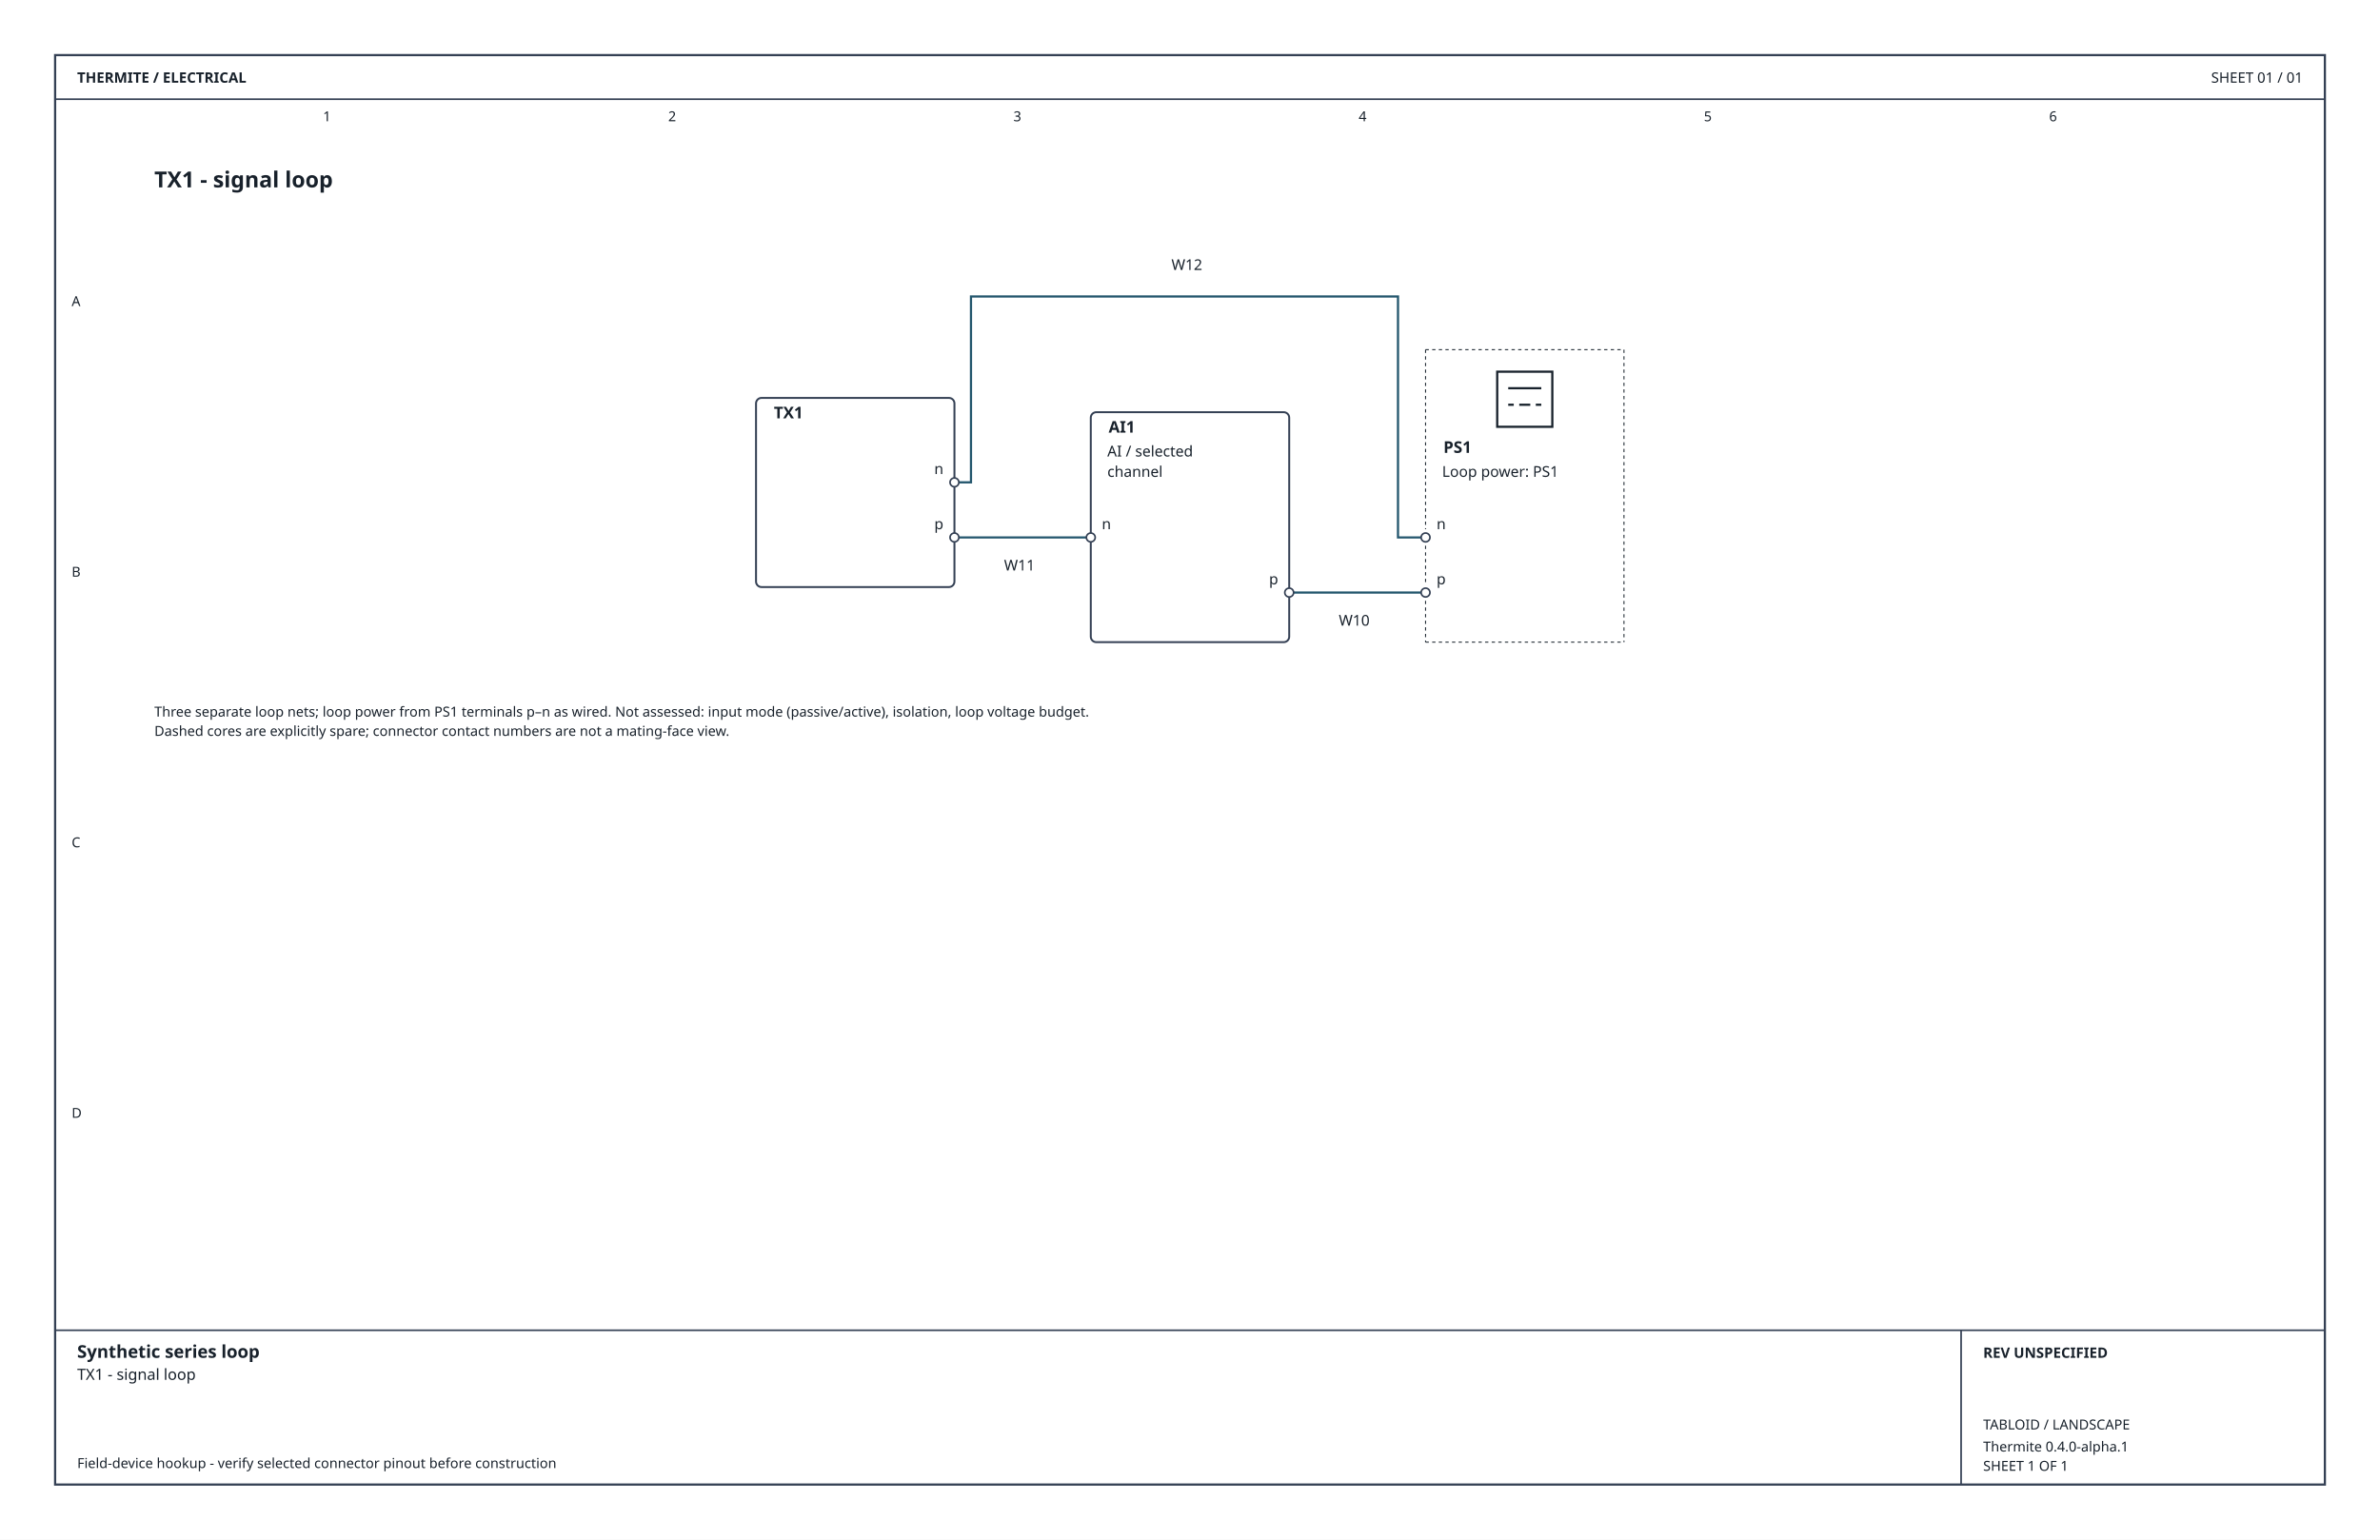
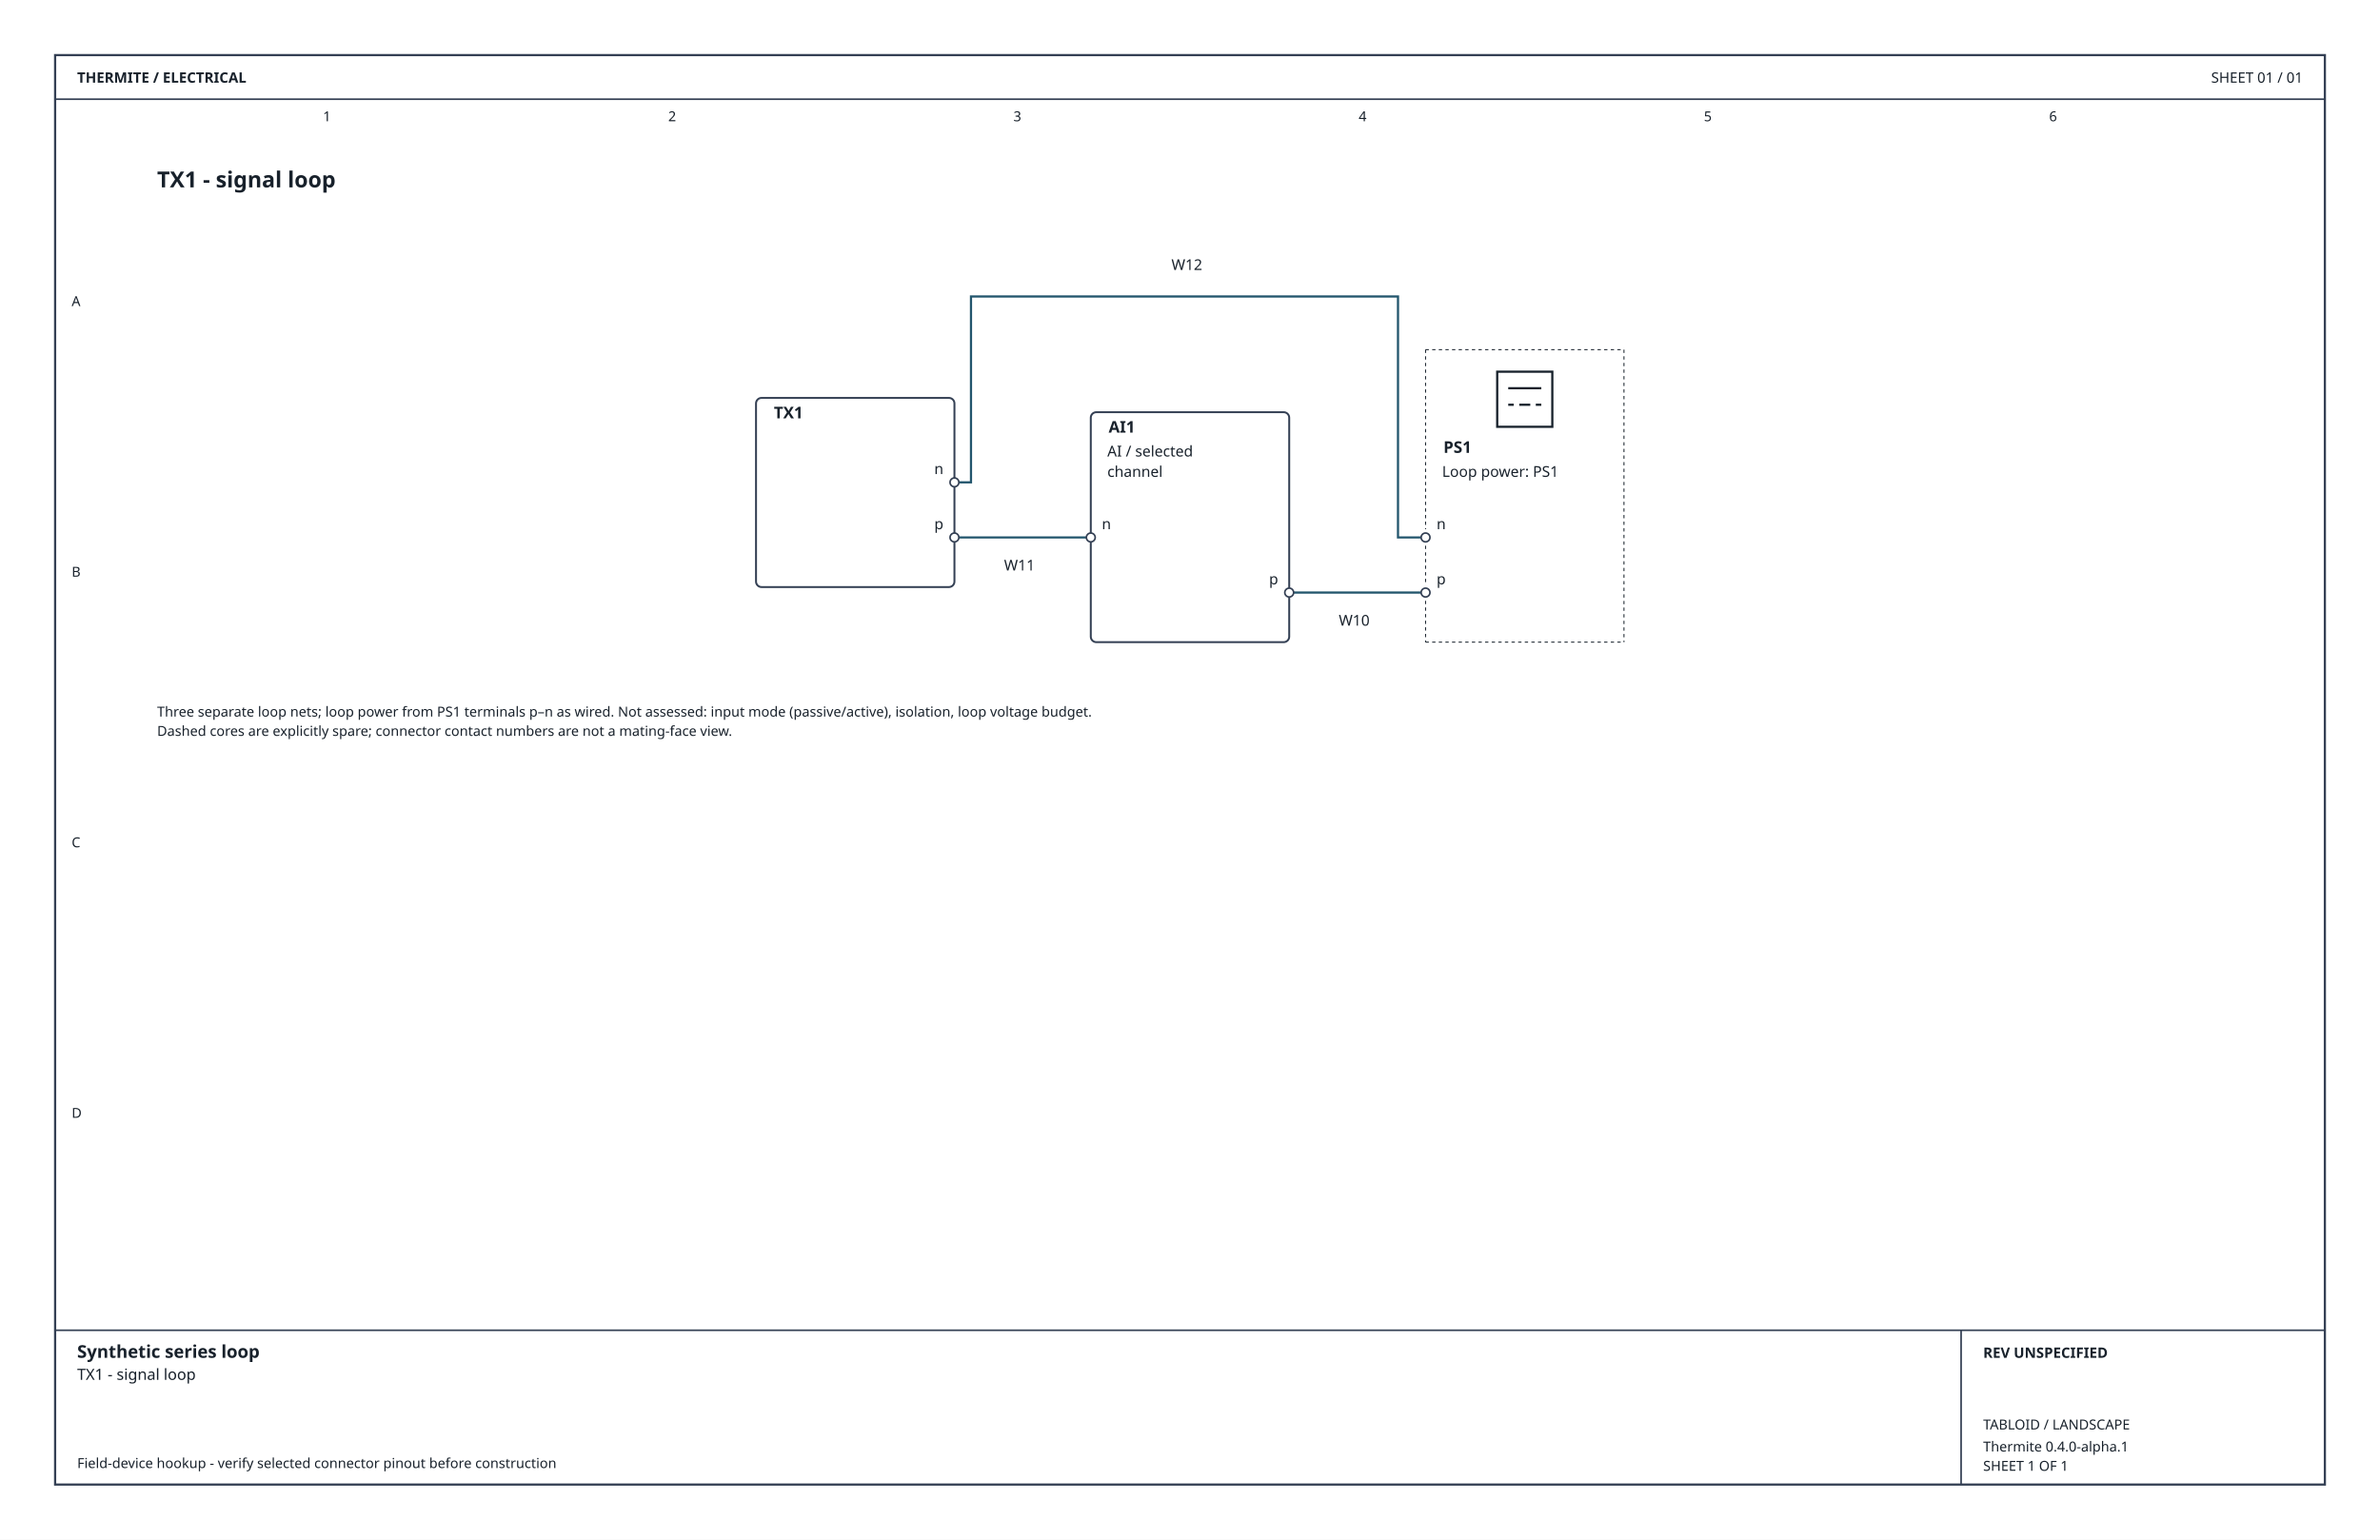
<svg xmlns="http://www.w3.org/2000/svg" width="431.8mm" height="279.4mm" viewBox="0 0 431.8 279.4" role="img" aria-label="TX1 - signal loop, sheet 1 of 1" data-sheet="1" data-total-sheets="1" data-paper="tabloid">
  <rect width="431.8" height="279.4" fill="white" />
  <rect x="10" y="10" width="411.8" height="259.4" fill="none" stroke="#344054" stroke-width="0.4" />
  <text x="14" y="15" font-family="Thermite Sans, Thermite Math, sans-serif" font-size="2.6" text-anchor="start" font-weight="700" fill="#18212b">THERMITE  /  ELECTRICAL</text>
  <text x="417.8" y="15" font-family="Thermite Sans, Thermite Math, sans-serif" font-size="2.6" text-anchor="end" font-weight="400" fill="#18212b">SHEET 01 / 01</text>
  <path d="M 10 18 L 421.8 18" fill="none" stroke="#344054" stroke-width="0.3" />
  <g data-navigation-view="view/1/0a7db6cc4c93b2729928ab9757bc4d8888b24d595e06566be57f1f3d5fcd90a7">
-     <text x="28" y="34" font-family="Thermite Sans, Thermite Math, sans-serif" font-size="4" text-anchor="start" font-weight="700" fill="#18212b">TX1 - signal loop</text>
+     <text x="28.5" y="34" font-family="Thermite Sans, Thermite Math, sans-serif" font-size="4" text-anchor="start" font-weight="700" fill="#18212b">TX1 - signal loop</text>
    <g transform="translate(131.164 40) scale(1)">
      <g transform="translate(0 0)">
        <g data-layout-source-port="p1_1_out" data-layout-target-port="p2_1_in" data-loop-conductor="74000000-0000-4000-8000-000000000010" data-net-id="net:sha256:ea75aba856959fb3effe9a19ea7fee04331762249f129d578a5646b214df70ea" data-terminal-ends="[{&quot;deviceUid&quot;:&quot;74000000-0000-4000-8000-000000000003&quot;,&quot;terminalKey&quot;:&quot;p&quot;},{&quot;deviceUid&quot;:&quot;74000000-0000-4000-8000-000000000001&quot;,&quot;terminalKey&quot;:&quot;p&quot;}]">
          <path d="M 102.736 67.531 L 127.472 67.531" fill="none" stroke="#23566d" stroke-width="0.4" stroke-linecap="round" />
          <rect x="110.736" y="70.531" width="8.736" height="4.8" fill="white" />
          <text x="111.736" y="73.531" font-family="Thermite Sans, Thermite Math, sans-serif" font-size="2.7" text-anchor="start" font-weight="400" fill="#18212b">W10</text>
        </g>
        <g data-layout-source-port="p0_1_out" data-layout-target-port="p1_0_in" data-loop-conductor="74000000-0000-4000-8000-000000000011" data-net-id="net:sha256:5a10ab2aa4314e109f16abb3a85edf3b6d5fd9182d9b638c85d494ff6d9c1402" data-terminal-ends="[{&quot;deviceUid&quot;:&quot;74000000-0000-4000-8000-000000000002&quot;,&quot;terminalKey&quot;:&quot;p&quot;},{&quot;deviceUid&quot;:&quot;74000000-0000-4000-8000-000000000003&quot;,&quot;terminalKey&quot;:&quot;n&quot;}]">
          <path d="M 42 57.531 L 66.736 57.531" fill="none" stroke="#23566d" stroke-width="0.4" stroke-linecap="round" />
          <rect x="50" y="60.531" width="8.736" height="4.8" fill="white" />
          <text x="51" y="63.531" font-family="Thermite Sans, Thermite Math, sans-serif" font-size="2.7" text-anchor="start" font-weight="400" fill="#18212b">W11</text>
        </g>
        <g data-layout-source-port="p0_0_out" data-layout-target-port="p2_0_in" data-loop-conductor="74000000-0000-4000-8000-000000000012" data-net-id="net:sha256:524b12d00bf8da02d017de32b9f8be8e7d931b9ed11328174aaab9fcf48b2b71" data-terminal-ends="[{&quot;deviceUid&quot;:&quot;74000000-0000-4000-8000-000000000002&quot;,&quot;terminalKey&quot;:&quot;n&quot;},{&quot;deviceUid&quot;:&quot;74000000-0000-4000-8000-000000000001&quot;,&quot;terminalKey&quot;:&quot;n&quot;}]">
          <path d="M 42 47.531 L 45 47.531 L 45 13.8 L 122.472 13.8 L 122.472 57.531 L 127.472 57.531" fill="none" stroke="#23566d" stroke-width="0.4" stroke-linecap="round" />
          <rect x="80.368" y="6" width="8.736" height="4.8" fill="white" />
          <text x="81.368" y="9" font-family="Thermite Sans, Thermite Math, sans-serif" font-size="2.7" text-anchor="start" font-weight="400" fill="#18212b">W12</text>
        </g>
        <g data-device-uid="74000000-0000-4000-8000-000000000002" data-body-width="36" data-body-height="34.322" transform="translate(6 32.209)">
          <rect width="36" height="34.322" rx="1" fill="white" stroke="#344054" stroke-width="0.35" />
          <text data-tag-owner-uid="74000000-0000-4000-8000-000000000002" data-tag-kind="body" data-tag-block="74000000-0000-4000-8000-000000000002" data-tag-field="designation" data-tag-row-start="0" data-tag-row-end="3" x="3.24" y="3.702" font-family="Thermite Sans, Thermite Math, sans-serif" font-size="2.916" text-anchor="start" font-weight="700" fill="#18212b">TX1</text>
          <g data-layout-port="p0_0_out" data-loop-terminal="[&quot;74000000-0000-4000-8000-000000000002&quot;,&quot;n&quot;]">
            <circle cx="36" cy="15.322" r="0.8" fill="white" stroke="#344054" stroke-width="0.3" />
            <text x="34" y="13.822" font-family="Thermite Sans, Thermite Math, sans-serif" font-size="2.7" text-anchor="end" font-weight="400" fill="#18212b">n</text>
          </g>
          <g data-layout-port="p0_1_out" data-loop-terminal="[&quot;74000000-0000-4000-8000-000000000002&quot;,&quot;p&quot;]">
            <circle cx="36" cy="25.322" r="0.8" fill="white" stroke="#344054" stroke-width="0.3" />
            <text x="34" y="23.822" font-family="Thermite Sans, Thermite Math, sans-serif" font-size="2.7" text-anchor="end" font-weight="400" fill="#18212b">p</text>
          </g>
        </g>
        <g data-device-uid="74000000-0000-4000-8000-000000000003" data-body-width="36" data-body-height="41.731" transform="translate(66.736 34.8)">
          <rect width="36" height="41.731" rx="1" fill="white" stroke="#344054" stroke-width="0.35" />
          <text data-tag-owner-uid="74000000-0000-4000-8000-000000000003" data-tag-kind="body" data-tag-block="74000000-0000-4000-8000-000000000003" data-tag-field="designation" data-tag-row-start="0" data-tag-row-end="3" x="3.24" y="3.711" font-family="Thermite Sans, Thermite Math, sans-serif" font-size="2.916" text-anchor="start" font-weight="700" fill="#18212b">AI1</text>
          <text x="3" y="8.031" font-family="Thermite Sans, Thermite Math, sans-serif" font-size="2.7" text-anchor="start" font-weight="400" fill="#18212b">AI / selected</text>
          <text x="3" y="11.731" font-family="Thermite Sans, Thermite Math, sans-serif" font-size="2.7" text-anchor="start" font-weight="400" fill="#18212b">channel</text>
          <g data-layout-port="p1_0_in" data-loop-terminal="[&quot;74000000-0000-4000-8000-000000000003&quot;,&quot;n&quot;]">
            <circle cx="0" cy="22.731" r="0.8" fill="white" stroke="#344054" stroke-width="0.3" />
            <text x="2" y="21.231" font-family="Thermite Sans, Thermite Math, sans-serif" font-size="2.7" text-anchor="start" font-weight="400" fill="#18212b">n</text>
          </g>
          <g data-layout-port="p1_1_out" data-loop-terminal="[&quot;74000000-0000-4000-8000-000000000003&quot;,&quot;p&quot;]">
            <circle cx="36" cy="32.731" r="0.8" fill="white" stroke="#344054" stroke-width="0.3" />
            <text x="34" y="31.231" font-family="Thermite Sans, Thermite Math, sans-serif" font-size="2.7" text-anchor="end" font-weight="400" fill="#18212b">p</text>
          </g>
        </g>
        <g data-device-uid="74000000-0000-4000-8000-000000000001" data-body-width="36" data-body-height="53.08" transform="translate(127.472 23.45)">
          <g data-source-enclosure="true" fill="none">
            <rect width="36" height="53.08" fill="white" stroke="none" />
            <line x1="0" y1="0" x2="0" y2="32.58" stroke="#17212b" stroke-width="0.18" stroke-dasharray="0.6 0.6" />
            <line x1="0" y1="35.58" x2="0" y2="42.58" stroke="#17212b" stroke-width="0.18" stroke-dasharray="0.6 0.6" />
            <line x1="0" y1="45.58" x2="0" y2="53.08" stroke="#17212b" stroke-width="0.18" stroke-dasharray="0.6 0.6" />
            <line x1="36" y1="0" x2="36" y2="53.08" stroke="#17212b" stroke-width="0.18" stroke-dasharray="0.6 0.6" />
            <line x1="0" y1="0" x2="36" y2="0" stroke="#17212b" stroke-width="0.18" stroke-dasharray="0.6 0.6" />
            <line x1="0" y1="53.08" x2="36" y2="53.08" stroke="#17212b" stroke-width="0.18" stroke-dasharray="0.6 0.6" />
          </g>
          <g transform="translate(12 3)">
            <g data-circuit-mark="dc-output" stroke="#17212b" stroke-width="0.4" fill="none">
              <rect x="1" y="1" width="10" height="10" />
              <line x1="3" y1="4" x2="9" y2="4" />
              <line x1="3" y1="7" x2="4" y2="7" />
              <line x1="5" y1="7" x2="7" y2="7" />
              <line x1="8" y1="7" x2="9" y2="7" />
            </g>
          </g>
          <text data-tag-owner-uid="74000000-0000-4000-8000-000000000001" data-tag-kind="body" data-tag-block="74000000-0000-4000-8000-000000000001" data-tag-field="designation" data-tag-row-start="0" data-tag-row-end="3" x="3.24" y="18.731" font-family="Thermite Sans, Thermite Math, sans-serif" font-size="2.916" text-anchor="start" font-weight="700" fill="#18212b">PS1</text>
          <text x="3" y="23.08" font-family="Thermite Sans, Thermite Math, sans-serif" font-size="2.7" text-anchor="start" font-weight="400" fill="#18212b">Loop power: PS1</text>
          <g data-layout-port="p2_0_in" data-loop-terminal="[&quot;74000000-0000-4000-8000-000000000001&quot;,&quot;n&quot;]">
            <circle cx="0" cy="34.08" r="0.8" fill="white" stroke="#344054" stroke-width="0.3" />
            <text x="2" y="32.58" font-family="Thermite Sans, Thermite Math, sans-serif" font-size="2.7" text-anchor="start" font-weight="400" fill="#18212b">n</text>
          </g>
          <g data-layout-port="p2_1_in" data-loop-terminal="[&quot;74000000-0000-4000-8000-000000000001&quot;,&quot;p&quot;]">
            <circle cx="0" cy="44.08" r="0.8" fill="white" stroke="#344054" stroke-width="0.3" />
            <text x="2" y="42.58" font-family="Thermite Sans, Thermite Math, sans-serif" font-size="2.7" text-anchor="start" font-weight="400" fill="#18212b">p</text>
          </g>
        </g>
      </g>
    </g>
    <g data-engine-notes="true">
-       <text x="28" y="130.031" font-family="Thermite Sans, Thermite Math, sans-serif" font-size="2.5" text-anchor="start" font-weight="400" fill="#18212b">Three separate loop nets; loop power from PS1 terminals p–n as wired. Not assessed: input mode (passive/active), isolation, loop voltage budget.</text>
-       <text x="28" y="133.531" font-family="Thermite Sans, Thermite Math, sans-serif" font-size="2.5" text-anchor="start" font-weight="400" fill="#18212b">Dashed cores are explicitly spare; connector contact numbers are not a mating-face view.</text>
+       <text x="28.5" y="130.031" font-family="Thermite Sans, Thermite Math, sans-serif" font-size="2.5" text-anchor="start" font-weight="400" fill="#18212b">Three separate loop nets; loop power from PS1 terminals p–n as wired. Not assessed: input mode (passive/active), isolation, loop voltage budget.</text>
+       <text x="28.5" y="133.531" font-family="Thermite Sans, Thermite Math, sans-serif" font-size="2.5" text-anchor="start" font-weight="400" fill="#18212b">Dashed cores are explicitly spare; connector contact numbers are not a mating-face view.</text>
    </g>
  </g>
  <text x="59.317" y="22" font-family="Thermite Sans, Thermite Math, sans-serif" font-size="2.5" text-anchor="middle" font-weight="400" fill="#18212b">1</text>
  <text x="121.95" y="22" font-family="Thermite Sans, Thermite Math, sans-serif" font-size="2.5" text-anchor="middle" font-weight="400" fill="#18212b">2</text>
  <text x="184.583" y="22" font-family="Thermite Sans, Thermite Math, sans-serif" font-size="2.5" text-anchor="middle" font-weight="400" fill="#18212b">3</text>
  <text x="247.217" y="22" font-family="Thermite Sans, Thermite Math, sans-serif" font-size="2.5" text-anchor="middle" font-weight="400" fill="#18212b">4</text>
  <text x="309.85" y="22" font-family="Thermite Sans, Thermite Math, sans-serif" font-size="2.5" text-anchor="middle" font-weight="400" fill="#18212b">5</text>
  <text x="372.483" y="22" font-family="Thermite Sans, Thermite Math, sans-serif" font-size="2.5" text-anchor="middle" font-weight="400" fill="#18212b">6</text>
  <text x="13" y="55.55" font-family="Thermite Sans, Thermite Math, sans-serif" font-size="2.5" text-anchor="start" font-weight="400" fill="#18212b">A</text>
  <text x="13" y="104.65" font-family="Thermite Sans, Thermite Math, sans-serif" font-size="2.5" text-anchor="start" font-weight="400" fill="#18212b">B</text>
  <text x="13" y="153.75" font-family="Thermite Sans, Thermite Math, sans-serif" font-size="2.5" text-anchor="start" font-weight="400" fill="#18212b">C</text>
  <text x="13" y="202.85" font-family="Thermite Sans, Thermite Math, sans-serif" font-size="2.5" text-anchor="start" font-weight="400" fill="#18212b">D</text>
  <path d="M 10 241.4 L 421.8 241.4" fill="none" stroke="#344054" stroke-width="0.3" />
  <path d="M 355.8 241.4 L 355.8 269.4" fill="none" stroke="#344054" stroke-width="0.3" />
  <text x="14" y="246.4" font-family="Thermite Sans, Thermite Math, sans-serif" font-size="3.2" text-anchor="start" font-weight="700" fill="#18212b">Synthetic series loop</text>
  <text x="14" y="250.4" font-family="Thermite Sans, Thermite Math, sans-serif" font-size="2.8" text-anchor="start" font-weight="400" fill="#18212b">TX1 - signal loop</text>
  <text x="14" y="266.4" font-family="Thermite Sans, Thermite Math, sans-serif" font-size="2.5" text-anchor="start" font-weight="400" fill="#18212b">Field-device hookup - verify selected connector pinout before construction</text>
  <text x="359.8" y="246.4" font-family="Thermite Sans, Thermite Math, sans-serif" font-size="2.6" text-anchor="start" font-weight="700" fill="#18212b">REV UNSPECIFIED</text>
  <text x="359.8" y="259.4" font-family="Thermite Sans, Thermite Math, sans-serif" font-size="2.5" text-anchor="start" font-weight="400" fill="#18212b">TABLOID / LANDSCAPE</text>
  <text x="359.8" y="263.4" font-family="Thermite Sans, Thermite Math, sans-serif" font-size="2.5" text-anchor="start" font-weight="400" fill="#18212b">Thermite 0.4.0-alpha.1</text>
  <text x="359.8" y="266.9" font-family="Thermite Sans, Thermite Math, sans-serif" font-size="2.5" text-anchor="start" font-weight="400" fill="#18212b">SHEET 1 OF 1</text>
</svg>
